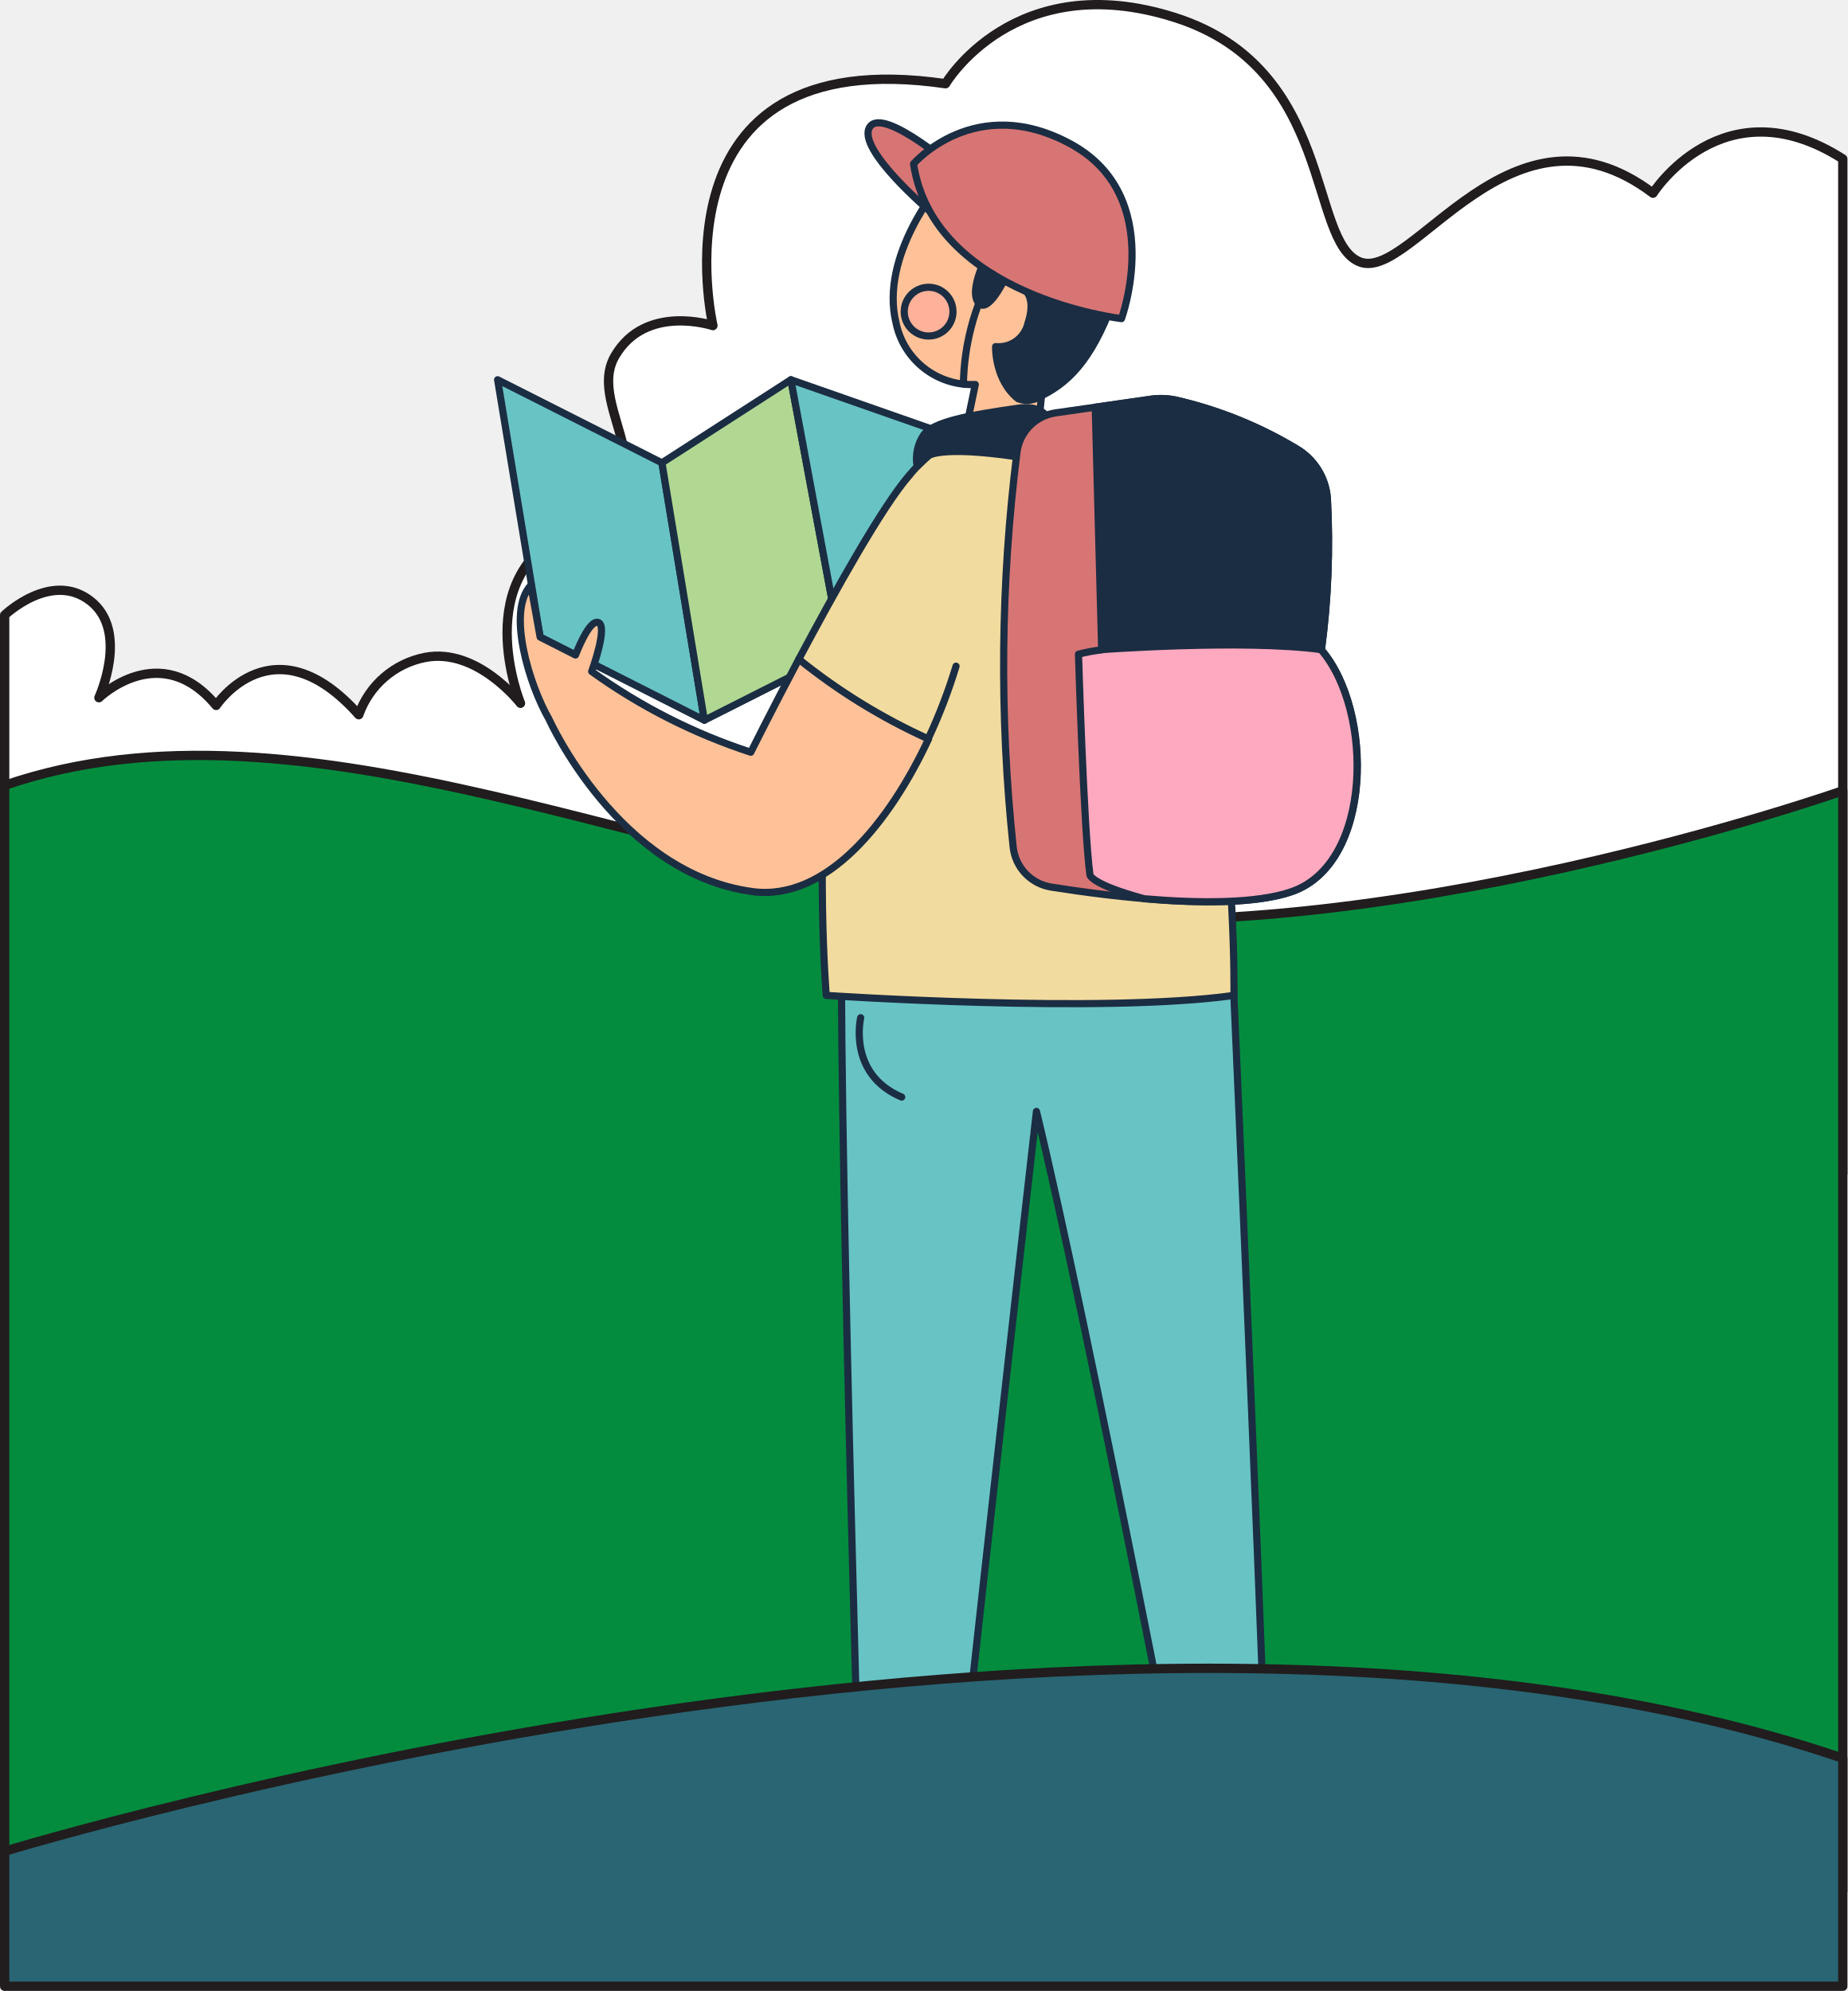
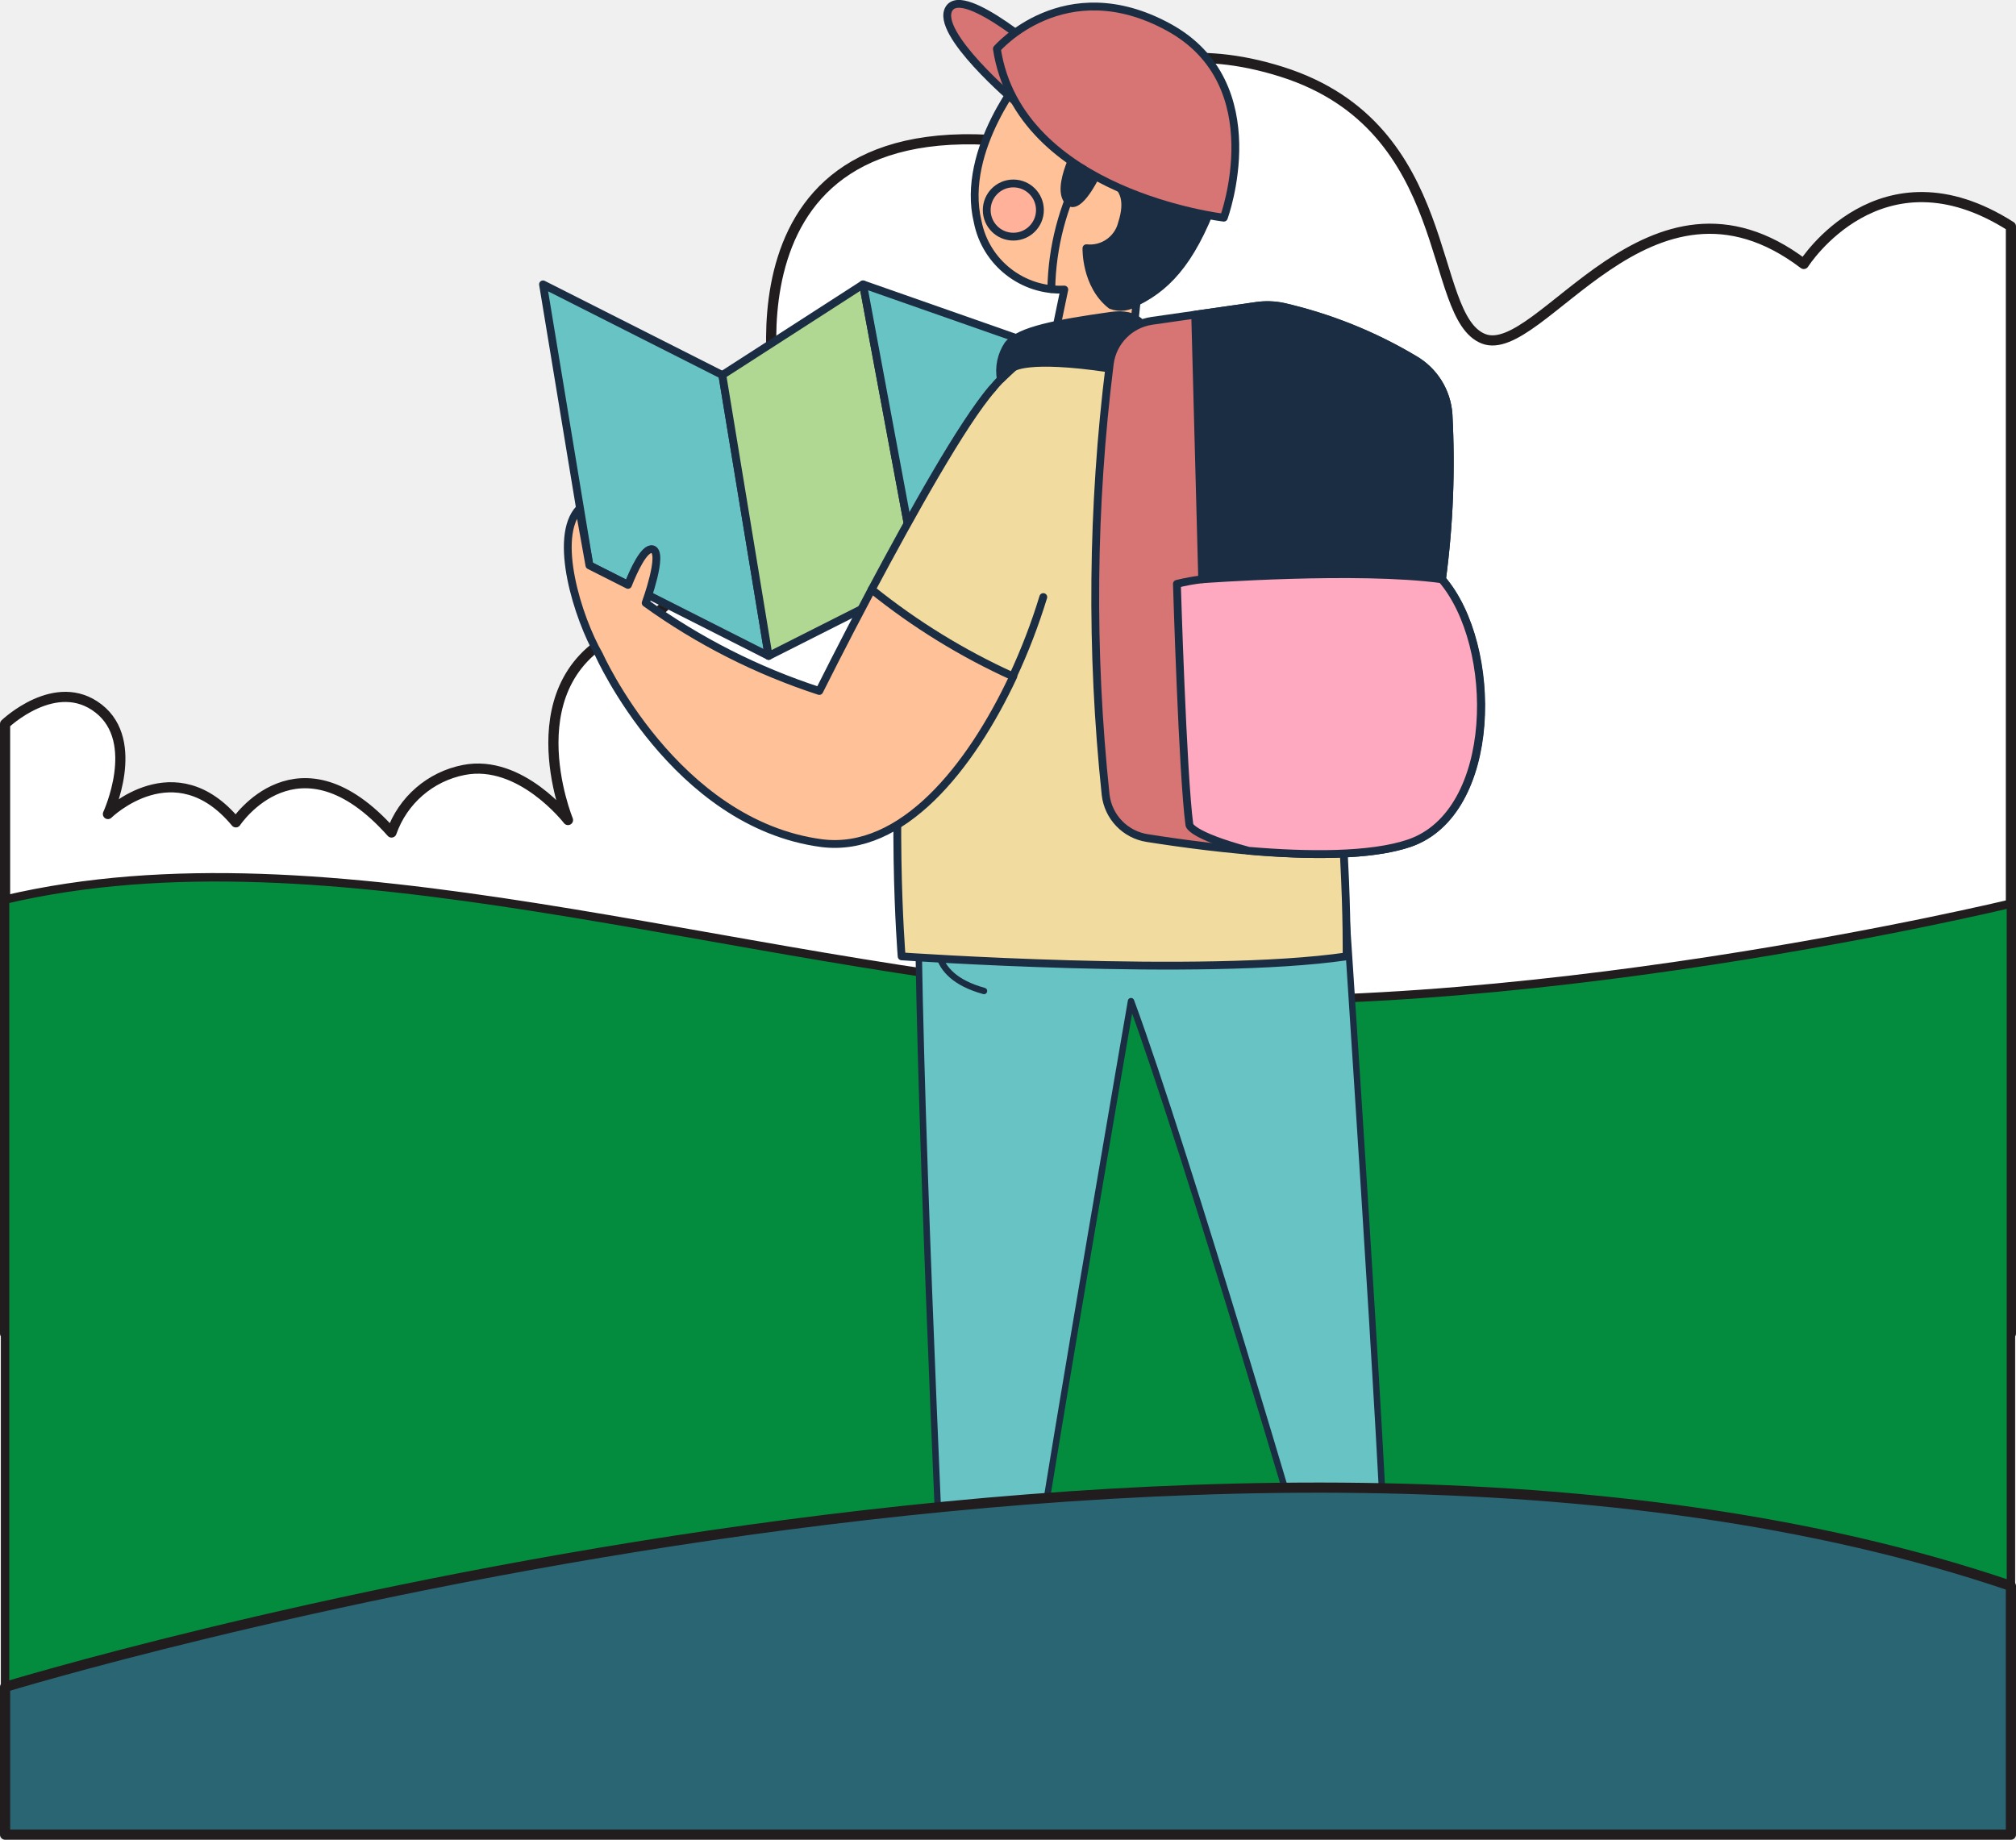
- <svg xmlns="http://www.w3.org/2000/svg" viewBox="0 0 198.55 214.02">
+ <svg xmlns="http://www.w3.org/2000/svg" viewBox="0 0 198.55 181.21">
  <defs>
    <style>
- 			.aae8a4ca-53fd-47a9-abab-f38eb3a9640d {
+ 			.a5ddb3a1-cb4e-4658-a6d8-bc4e4a81ac22 {
				fill: #fff;
			}
- 			.aae8a4ca-53fd-47a9-abab-f38eb3a9640d,
- 			.b58c7075-9918-47dd-908d-0365388db0e7,
- 			.bbd1cdcb-fbcb-422e-96c3-a1a18bba764d {
+ 			.a5ddb3a1-cb4e-4658-a6d8-bc4e4a81ac22,
+ 			.a8ac44be-3c5f-4f17-9025-9e482a84779f,
+ 			.f4531e2e-3355-4434-b7d3-6f8ed1dd90d4 {
				stroke: #211c1d;
			}
- 			.a08fcc1c-37c0-4a22-abff-c2fd981a25ea,
- 			.a2b5ceaa-a117-4dd6-b836-60e268fecf51,
- 			.a62cfe61-021a-4d07-aaf9-7e5f2ceaf76d,
- 			.aae8a4ca-53fd-47a9-abab-f38eb3a9640d,
- 			.b58c7075-9918-47dd-908d-0365388db0e7,
- 			.b97b77c2-c5ef-4605-b7a1-aeb6026b881f,
- 			.bbd1cdcb-fbcb-422e-96c3-a1a18bba764d,
- 			.bda297ed-b0a0-4f24-9b3b-42dcf1e0ea47,
- 			.e845bfd5-d163-4f77-99b7-78688b666240,
- 			.f1632db5-c767-4a08-bb03-b30a752672ed,
- 			.f2d9d64c-5b28-47a7-9324-8c40e9a6c799,
- 			.f78c8c7b-f630-47b4-a8fe-2ab1a4c247e5 {
+ 			.a5ddb3a1-cb4e-4658-a6d8-bc4e4a81ac22,
+ 			.a8ac44be-3c5f-4f17-9025-9e482a84779f,
+ 			.b1a30052-4937-4ce3-a78b-452309837e24,
+ 			.b37f9c55-40b1-4aa4-bb7d-0856afb9a6fb,
+ 			.b91bbccc-4998-4b9a-80d7-9f5568ee7177,
+ 			.ba064e89-9918-40a4-b3c1-1c846f9f70f8,
+ 			.bca35350-ed13-4fea-b44b-0f33d85e14eb,
+ 			.eaade6c3-8354-45fc-944b-e32fe741c531,
+ 			.ebc8b5b8-7ebc-4377-ae87-cc85788f04e3,
+ 			.ee81235e-3eb5-46d5-aefb-7c071914dbc2,
+ 			.f15655a4-afa0-4840-bb66-8692c97ba6c0,
+ 			.f4531e2e-3355-4434-b7d3-6f8ed1dd90d4,
+ 			.f65bce5a-33e4-48c4-90f8-7800ff513b72,
+ 			.f72fe83f-2089-4f8b-8896-99bdc0c811ef {
				stroke-linecap: round;
				stroke-linejoin: round;
			}
- 			.bbd1cdcb-fbcb-422e-96c3-a1a18bba764d {
+ 			.a8ac44be-3c5f-4f17-9025-9e482a84779f {
				fill: #038c3e;
+ 				stroke-width: 0.83px;
			}
- 			.a62cfe61-021a-4d07-aaf9-7e5f2ceaf76d {
+ 			.b37f9c55-40b1-4aa4-bb7d-0856afb9a6fb,
+ 			.f65bce5a-33e4-48c4-90f8-7800ff513b72 {
				fill: #68c3c5;
			}
- 			.a08fcc1c-37c0-4a22-abff-c2fd981a25ea,
- 			.a2b5ceaa-a117-4dd6-b836-60e268fecf51,
- 			.a62cfe61-021a-4d07-aaf9-7e5f2ceaf76d,
- 			.b97b77c2-c5ef-4605-b7a1-aeb6026b881f,
- 			.bda297ed-b0a0-4f24-9b3b-42dcf1e0ea47,
- 			.e845bfd5-d163-4f77-99b7-78688b666240,
- 			.f1632db5-c767-4a08-bb03-b30a752672ed,
- 			.f2d9d64c-5b28-47a7-9324-8c40e9a6c799,
- 			.f78c8c7b-f630-47b4-a8fe-2ab1a4c247e5 {
+ 			.b1a30052-4937-4ce3-a78b-452309837e24,
+ 			.b37f9c55-40b1-4aa4-bb7d-0856afb9a6fb,
+ 			.b91bbccc-4998-4b9a-80d7-9f5568ee7177,
+ 			.ba064e89-9918-40a4-b3c1-1c846f9f70f8,
+ 			.bca35350-ed13-4fea-b44b-0f33d85e14eb,
+ 			.eaade6c3-8354-45fc-944b-e32fe741c531,
+ 			.ebc8b5b8-7ebc-4377-ae87-cc85788f04e3,
+ 			.ee81235e-3eb5-46d5-aefb-7c071914dbc2,
+ 			.f15655a4-afa0-4840-bb66-8692c97ba6c0,
+ 			.f65bce5a-33e4-48c4-90f8-7800ff513b72,
+ 			.f72fe83f-2089-4f8b-8896-99bdc0c811ef {
				stroke: #1b2d42;
+ 			}
+ 			.bca35350-ed13-4fea-b44b-0f33d85e14eb,
+ 			.f65bce5a-33e4-48c4-90f8-7800ff513b72 {
+ 				stroke-width: 0.63px;
+ 			}
+ 			.bca35350-ed13-4fea-b44b-0f33d85e14eb,
+ 			.ee81235e-3eb5-46d5-aefb-7c071914dbc2 {
+ 				fill: none;
+ 			}
+ 			.b91bbccc-4998-4b9a-80d7-9f5568ee7177 {
+ 				fill: #1b2d42;
+ 			}
+ 			.b1a30052-4937-4ce3-a78b-452309837e24,
+ 			.b37f9c55-40b1-4aa4-bb7d-0856afb9a6fb,
+ 			.b91bbccc-4998-4b9a-80d7-9f5568ee7177,
+ 			.ba064e89-9918-40a4-b3c1-1c846f9f70f8,
+ 			.eaade6c3-8354-45fc-944b-e32fe741c531,
+ 			.ebc8b5b8-7ebc-4377-ae87-cc85788f04e3,
+ 			.ee81235e-3eb5-46d5-aefb-7c071914dbc2,
+ 			.f15655a4-afa0-4840-bb66-8692c97ba6c0,
+ 			.f72fe83f-2089-4f8b-8896-99bdc0c811ef {
				stroke-width: 0.77px;
			}
- 			.f1632db5-c767-4a08-bb03-b30a752672ed {
- 				fill: none;
- 			}
- 			.b97b77c2-c5ef-4605-b7a1-aeb6026b881f {
- 				fill: #1b2d42;
- 			}
- 			.bda297ed-b0a0-4f24-9b3b-42dcf1e0ea47 {
+ 			.eaade6c3-8354-45fc-944b-e32fe741c531 {
				fill: #ffc298;
			}
- 			.e845bfd5-d163-4f77-99b7-78688b666240 {
+ 			.b1a30052-4937-4ce3-a78b-452309837e24 {
				fill: #d77574;
			}
- 			.a2b5ceaa-a117-4dd6-b836-60e268fecf51 {
+ 			.ba064e89-9918-40a4-b3c1-1c846f9f70f8 {
				fill: #ffb199;
			}
- 			.a08fcc1c-37c0-4a22-abff-c2fd981a25ea {
+ 			.f72fe83f-2089-4f8b-8896-99bdc0c811ef {
				fill: #b0d893;
			}
- 			.f2d9d64c-5b28-47a7-9324-8c40e9a6c799,
- 			.fd69f042-fba9-4854-bf75-0d5bca56977d {
+ 			.bf6d775f-d8c2-46f9-839f-e043587014ec,
+ 			.ebc8b5b8-7ebc-4377-ae87-cc85788f04e3 {
				fill: #f2db9f;
			}
- 			.f78c8c7b-f630-47b4-a8fe-2ab1a4c247e5 {
+ 			.f15655a4-afa0-4840-bb66-8692c97ba6c0 {
				fill: #ffa9c0;
			}
- 			.b58c7075-9918-47dd-908d-0365388db0e7 {
+ 			.f4531e2e-3355-4434-b7d3-6f8ed1dd90d4 {
				fill: #296573;
			}
		</style>
  </defs>
-   <g id="f2e484b9-e7f3-48ae-9d6b-396d686c7cd6" data-name="Layer 2">
-     <g id="a1704549-5962-4591-85bc-b36bf5fd5657" data-name="OBJECTS">
-       <path class="aae8a4ca-53fd-47a9-abab-f38eb3a9640d" d="M.5,66.12s5-4.8,9.21-1.53S10.63,75,10.63,75s6.57-6.43,12.6.83c0,0,6.16-9.31,15.33,1a9.48,9.48,0,0,1,7.12-6.16c5.61-1.09,10.26,4.93,10.26,4.93s-5.75-14,5.75-18.75S62.79,44,66.08,38.29,76.62,35,76.62,35s-7.12-30.67,25-26c0,0,7.39-12.6,24.64-7.12S140.55,26,146.16,28.16s16.29-18.89,31.49-7.39c0,0,7.53-11.91,20.4-3.69V126.15H.5Z" />
-       <path class="bbd1cdcb-fbcb-422e-96c3-a1a18bba764d" d="M.5,84.42c32-11,71.11,9.37,109.42,13.75S198.05,85,198.05,85V203.25L.5,209Z" />
-       <path class="a62cfe61-021a-4d07-aaf9-7e5f2ceaf76d" d="M92.7,206.74S90.24,125.83,90.44,100l21.15-4.11,20.74,4.72s4.11,93,4.11,104.32l-7.39.21S116.87,142,111.39,119.47c0,0-7.39,64.89-9.65,87.27Z" />
-       <path class="f1632db5-c767-4a08-bb03-b30a752672ed" d="M92.5,109.4s-1.44,6.06,4.41,8.53" />
-       <path class="b97b77c2-c5ef-4605-b7a1-aeb6026b881f" d="M112,42.51c3.27-1.63,5.7-4.47,8-11.14S118.13,19,110.5,16.84,98,17.49,99.87,21.4a17.41,17.41,0,0,1,1.66,7.91s4.4,12,6.33,13.82,3,1.23,3,1.23Z" />
-       <path class="bda297ed-b0a0-4f24-9b3b-42dcf1e0ea47" d="M103.28,48.72l1.54-7.39a8.3,8.3,0,0,1-8.53-6.67C94.55,27.47,101,19.87,101,19.87l5.65,6.5s-2.53,4.29-1.61,6,2.8-2.11,2.8-2.11,4.15-.11,2.64,4.48A3.24,3.24,0,0,1,107,37.26s-.11,3.6,2.43,5.61a2.64,2.64,0,0,0,2.51-.36l-.72,7Z" />
-       <path class="e845bfd5-d163-4f77-99b7-78688b666240" d="M100,22.76S92,16,93.47,13.66s9.81,5,9.81,5Z" />
-       <path class="e845bfd5-d163-4f77-99b7-78688b666240" d="M98.18,17.61s6.64-7.73,16.91-2.12,5.44,18.76,5.44,18.76S100.37,31.92,98.18,17.61Z" />
-       <path class="f1632db5-c767-4a08-bb03-b30a752672ed" d="M106.64,29.43a25.86,25.86,0,0,0-3.1,11.85" />
-       <path class="a2b5ceaa-a117-4dd6-b836-60e268fecf51" d="M102.42,33.5a2.62,2.62,0,1,0-2.62,2.62A2.62,2.62,0,0,0,102.42,33.5Z" />
-       <polygon class="a62cfe61-021a-4d07-aaf9-7e5f2ceaf76d" points="75.7 77.42 58.05 68.48 53.48 40.82 71.14 49.75 75.7 77.42" />
-       <polygon class="a08fcc1c-37c0-4a22-abff-c2fd981a25ea" points="85 40.82 71.14 49.75 75.7 77.42 90.43 69.98 85 40.82" />
-       <polygon class="a62cfe61-021a-4d07-aaf9-7e5f2ceaf76d" points="104.33 47.59 85 40.82 90.43 69.98 107.58 74.65 104.33 47.59" />
-       <path class="f2d9d64c-5b28-47a7-9324-8c40e9a6c799" d="M88.8,107s29.59,2,43.82,0c0,0,.95-61.18-24.24-61.18C83.74,45.83,88.8,107,88.8,107Z" />
-       <path class="bda297ed-b0a0-4f24-9b3b-42dcf1e0ea47" d="M85.85,70.86c-2.94,5.54-5.16,10-5.16,10a62.35,62.35,0,0,1-17.1-8.68s1.83-5,.67-5.28c-.81-.19-1.85,2.1-2.41,3.51l-3.8-1.93-1-5.56C54.43,65.72,56.9,73.66,59,77.3c0,0,7.44,16.64,21.93,18.55,7.91,1,14.67-7.44,18.87-16.42" />
-       <path class="fd69f042-fba9-4854-bf75-0d5bca56977d" d="M104.1,61.15a22.18,22.18,0,0,0-6.36-10.06c-2.92,3.32-8,12.48-11.89,19.77a64.5,64.5,0,0,0,13.9,8.56C103.26,71.93,105,64.09,104.1,61.15Z" />
-       <path class="f1632db5-c767-4a08-bb03-b30a752672ed" d="M97.74,51.09c-2.92,3.32-8,12.48-11.89,19.77a64.5,64.5,0,0,0,13.9,8.56,58.25,58.25,0,0,0,3-7.81" />
-       <path class="b97b77c2-c5ef-4605-b7a1-aeb6026b881f" d="M109.24,49.09C101,47.88,99.76,49,99.76,49l-1.19,1.13a4.6,4.6,0,0,1,.7-3.38c1.11-1.43,4.89-2.12,10.14-2.87s3.46,5.39,3.46,5.39Z" />
-       <path class="e845bfd5-d163-4f77-99b7-78688b666240" d="M108.89,91.08A4.89,4.89,0,0,0,113,95.36c6.35,1,19.38,2.69,25.83.49,8.73-3,8.83-19.42,3.19-26a87.71,87.71,0,0,0,.64-16.24,6.78,6.78,0,0,0-3.37-5.41A44.39,44.39,0,0,0,126.35,43a7.8,7.8,0,0,0-2.64-.09l-10.25,1.47a4.9,4.9,0,0,0-4.16,4.21A185.31,185.31,0,0,0,108.89,91.08Z" />
-       <path class="f78c8c7b-f630-47b4-a8fe-2ab1a4c247e5" d="M118.37,69.86a18,18,0,0,0-2.46.46s.56,18.75,1.23,23.73c0,0,.09,1,5.83,2.56,5.74.49,12,.56,15.83-.76,8.73-3,8.83-19.42,3.19-26L129.8,66.07Z" />
-       <path class="b97b77c2-c5ef-4605-b7a1-aeb6026b881f" d="M139.26,48.21A44.39,44.39,0,0,0,126.35,43a7.8,7.8,0,0,0-2.64-.09l-6,.87.69,26.05s15.3-1.13,23.62,0a87.71,87.71,0,0,0,.64-16.24A6.78,6.78,0,0,0,139.26,48.21Z" />
-       <path class="b58c7075-9918-47dd-908d-0365388db0e7" d="M.5,199S120,162.45,198.05,189v24.51H.5Z" />
+   <g id="adff24ed-11ba-42cf-b06f-0a72bed27e53">
+     <g id="a81c8fa8-b35d-40b2-b3d1-1cb872269d03">
+       <path class="a5ddb3a1-cb4e-4658-a6d8-bc4e4a81ac22" d="M.5,71.31s5-4.8,9.21-1.52.92,10.39.92,10.39,6.57-6.44,12.6.82c0,0,6.16-9.31,15.33,1a9.46,9.46,0,0,1,7.12-6.16c5.61-1.1,10.26,4.93,10.26,4.93s-5.75-14,5.75-18.76,1.1-12.73,4.39-18.48S76.62,40.2,76.62,40.2s-7.12-30.66,25-26c0,0,7.39-12.59,24.64-7.12s14.24,24.1,19.85,26.29S162.45,14.47,177.65,26c0,0,7.53-11.91,20.4-3.7V131.35H.5Z" />
+       <path class="a8ac44be-3c5f-4f17-9025-9e482a84779f" d="M.5,88.61c32-7.52,71.11,6.43,109.42,9.44S198.05,89,198.05,89v81.19L.5,174.12Z" />
+       <path class="f65bce5a-33e4-48c4-90f8-7800ff513b72" d="M92.7,156.12s-2.46-53.32-2.26-70.37l21.15-2.7,20.74,3.11s4.11,61.3,4.11,68.74l-7.39.14s-12.18-41.6-17.66-56.43c0,0-7.39,42.76-9.65,57.51Z" />
+       <path class="bca35350-ed13-4fea-b44b-0f33d85e14eb" d="M92.5,92s-1.44,4,4.41,5.61" />
+       <path class="b91bbccc-4998-4b9a-80d7-9f5568ee7177" d="M112,29.71c3.27-1.63,5.7-4.47,8-11.14S118.13,6.14,110.5,4,98,4.69,99.87,8.6a17.41,17.41,0,0,1,1.66,7.91s4.4,12,6.33,13.81,3,1.23,3,1.23Z" />
+       <path class="eaade6c3-8354-45fc-944b-e32fe741c531" d="M103.28,35.92l1.54-7.4a8.29,8.29,0,0,1-8.53-6.67C94.55,14.66,101,7.07,101,7.07l5.65,6.5s-2.53,4.28-1.61,6,2.8-2.11,2.8-2.11S112,17.37,110.5,22A3.24,3.24,0,0,1,107,24.45s-.11,3.61,2.43,5.61a2.63,2.63,0,0,0,2.51-.35l-.72,7Z" />
+       <path class="b1a30052-4937-4ce3-a78b-452309837e24" d="M100,10S92,3.22,93.47.85s9.81,5,9.81,5Z" />
+       <path class="b1a30052-4937-4ce3-a78b-452309837e24" d="M98.18,4.81s6.64-7.74,16.91-2.13,5.44,18.76,5.44,18.76S100.37,19.11,98.18,4.81Z" />
+       <path class="ee81235e-3eb5-46d5-aefb-7c071914dbc2" d="M106.64,16.62a25.86,25.86,0,0,0-3.1,11.85" />
+       <path class="ba064e89-9918-40a4-b3c1-1c846f9f70f8" d="M102.42,20.69a2.62,2.62,0,1,0-2.62,2.62A2.62,2.62,0,0,0,102.42,20.69Z" />
+       <polygon class="b37f9c55-40b1-4aa4-bb7d-0856afb9a6fb" points="75.7 64.61 58.05 55.68 53.48 28.01 71.14 36.94 75.7 64.61" />
+       <polygon class="f72fe83f-2089-4f8b-8896-99bdc0c811ef" points="85 28.01 71.14 36.94 75.7 64.61 90.43 57.17 85 28.01" />
+       <polygon class="b37f9c55-40b1-4aa4-bb7d-0856afb9a6fb" points="104.33 34.79 85 28.01 90.43 57.17 107.58 61.84 104.33 34.79" />
+       <path class="ebc8b5b8-7ebc-4377-ae87-cc85788f04e3" d="M88.8,94.2s29.59,2.06,43.82,0c0,0,.95-61.17-24.24-61.17C83.74,33,88.8,94.2,88.8,94.2Z" />
+       <path class="eaade6c3-8354-45fc-944b-e32fe741c531" d="M85.85,58.06c-2.94,5.54-5.16,10-5.16,10a62.16,62.16,0,0,1-17.1-8.67s1.83-5,.67-5.29c-.81-.19-1.85,2.1-2.41,3.51l-3.8-1.92-1-5.57C54.43,52.91,56.9,60.85,59,64.5c0,0,7.44,16.64,21.93,18.55,7.91,1,14.67-7.45,18.87-16.43" />
+       <path class="bf6d775f-d8c2-46f9-839f-e043587014ec" d="M104.1,48.34a22.18,22.18,0,0,0-6.36-10.06c-2.92,3.33-8,12.49-11.89,19.78a64.9,64.9,0,0,0,13.9,8.56C103.26,59.12,105,51.28,104.1,48.34Z" />
+       <path class="ee81235e-3eb5-46d5-aefb-7c071914dbc2" d="M97.74,38.28c-2.92,3.33-8,12.49-11.89,19.78a64.9,64.9,0,0,0,13.9,8.56,59.31,59.31,0,0,0,3-7.81" />
+       <path class="b91bbccc-4998-4b9a-80d7-9f5568ee7177" d="M109.24,36.29c-8.22-1.22-9.48-.06-9.48-.06l-1.19,1.12a4.61,4.61,0,0,1,.7-3.38c1.11-1.42,4.89-2.12,10.14-2.86s3.46,5.39,3.46,5.39Z" />
+       <path class="b1a30052-4937-4ce3-a78b-452309837e24" d="M108.89,78.28A4.88,4.88,0,0,0,113,82.55c6.35,1,19.38,2.7,25.83.5,8.73-3,8.83-19.43,3.19-26a87.78,87.78,0,0,0,.64-16.24,6.79,6.79,0,0,0-3.37-5.42,44.67,44.67,0,0,0-12.91-5.18,7.56,7.56,0,0,0-2.64-.08L113.46,31.6a4.9,4.9,0,0,0-4.16,4.21A185.4,185.4,0,0,0,108.89,78.28Z" />
+       <path class="f15655a4-afa0-4840-bb66-8692c97ba6c0" d="M118.37,57.06a19.18,19.18,0,0,0-2.46.45s.56,18.76,1.23,23.74c0,0,.09,1,5.83,2.55,5.74.49,12,.56,15.83-.75,8.73-3,8.83-19.43,3.19-26L129.8,53.27Z" />
+       <path class="b91bbccc-4998-4b9a-80d7-9f5568ee7177" d="M139.26,35.4a44.67,44.67,0,0,0-12.91-5.18,7.56,7.56,0,0,0-2.64-.08l-6,.86.69,26.06s15.3-1.14,23.62,0a87.78,87.78,0,0,0,.64-16.24A6.79,6.79,0,0,0,139.26,35.4Z" />
+       <path class="f4531e2e-3355-4434-b7d3-6f8ed1dd90d4" d="M.5,166.16S120,129.65,198.05,156.21v24.5H.5Z" />
    </g>
  </g>
</svg>
